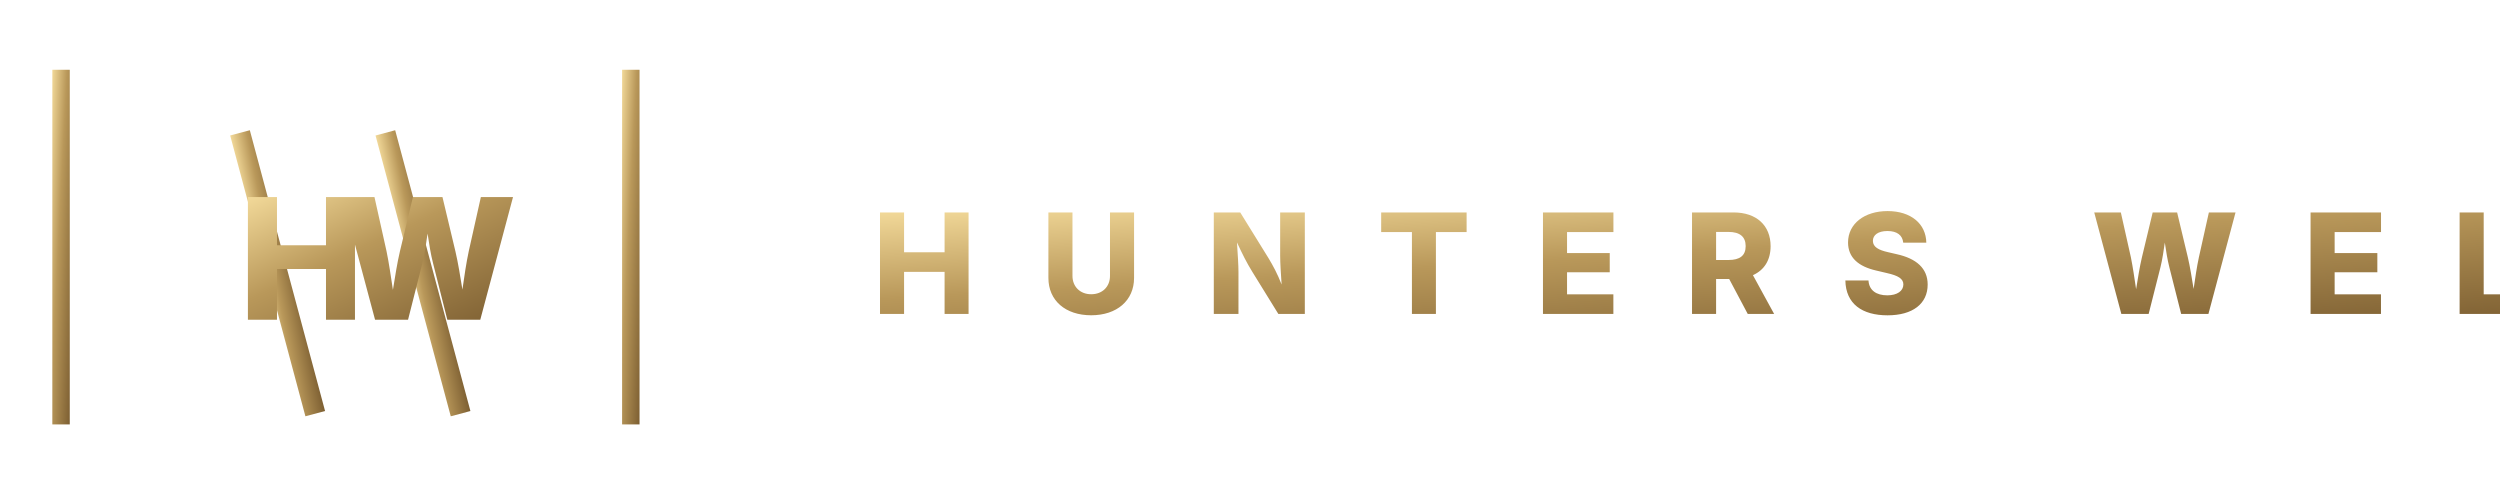
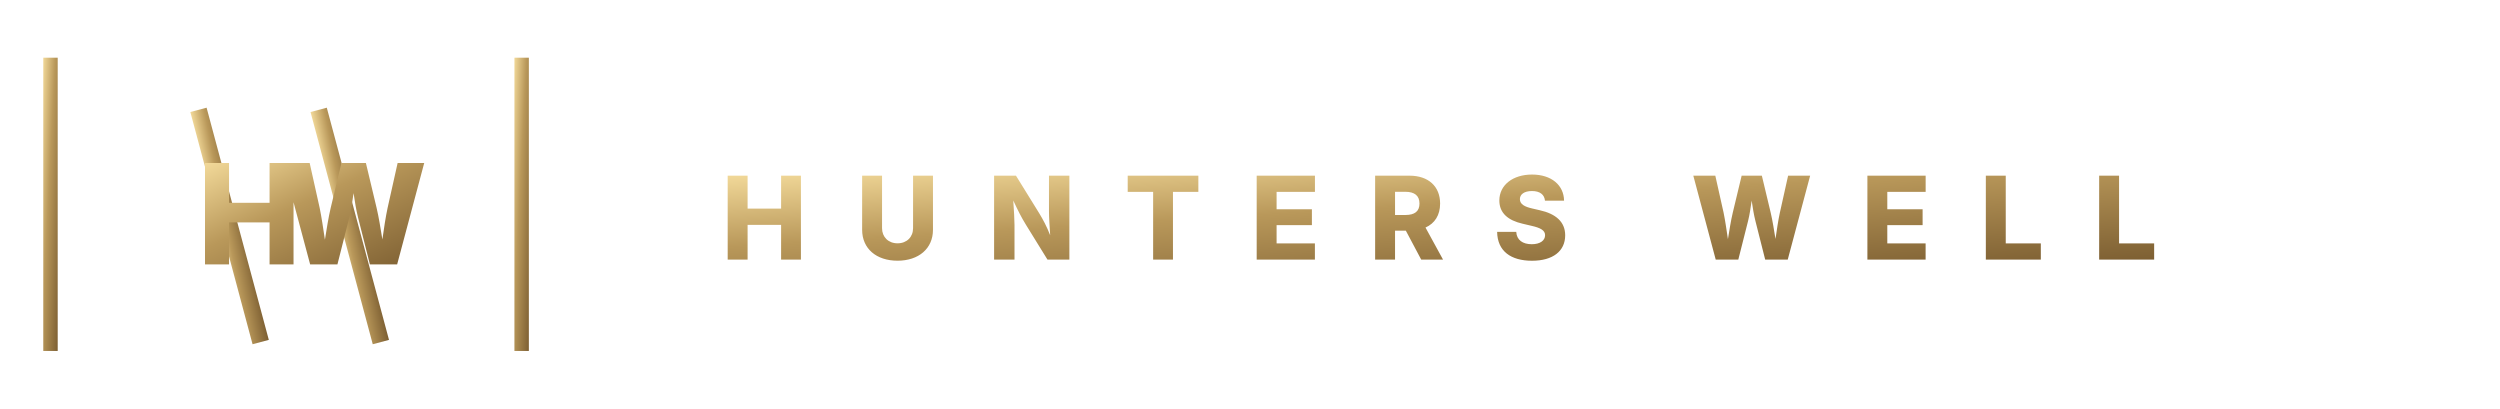
- <svg xmlns="http://www.w3.org/2000/svg" viewBox="0 0 860 170" role="img" aria-labelledby="title desc">
+ <svg xmlns="http://www.w3.org/2000/svg" viewBox="0 0 1040 170" role="img" aria-labelledby="title desc">
  <defs>
    <linearGradient id="gold" x1="0" y1="0" x2="1" y2="1">
      <stop offset="0" stop-color="#f2d999" />
      <stop offset="0.42" stop-color="#b9985a" />
      <stop offset="1" stop-color="#7d5f32" />
    </linearGradient>
  </defs>
  <g fill="url(#gold)">
    <rect x="18" y="24" width="6" height="122" />
    <rect x="214" y="24" width="6" height="122" />
    <rect x="92" y="44" width="7" height="100" transform="rotate(-15 95.5 94)" />
    <rect x="142" y="44" width="7" height="100" transform="rotate(-15 145.5 94)" />
    <text x="82" y="110" font-family="Inter, Arial, Helvetica, sans-serif" font-size="58" font-weight="800" letter-spacing="-9">HW</text>
-     <text x="300" y="108" font-family="Inter, Arial, Helvetica, sans-serif" font-size="48" font-weight="800" letter-spacing="22">HUNTERS WELL</text>
+     <text x="300" y="108" font-family="Inter, Arial, Helvetica, sans-serif" font-size="48" font-weight="800" letter-spacing="20">HUNTERS WELL</text>
  </g>
</svg>
